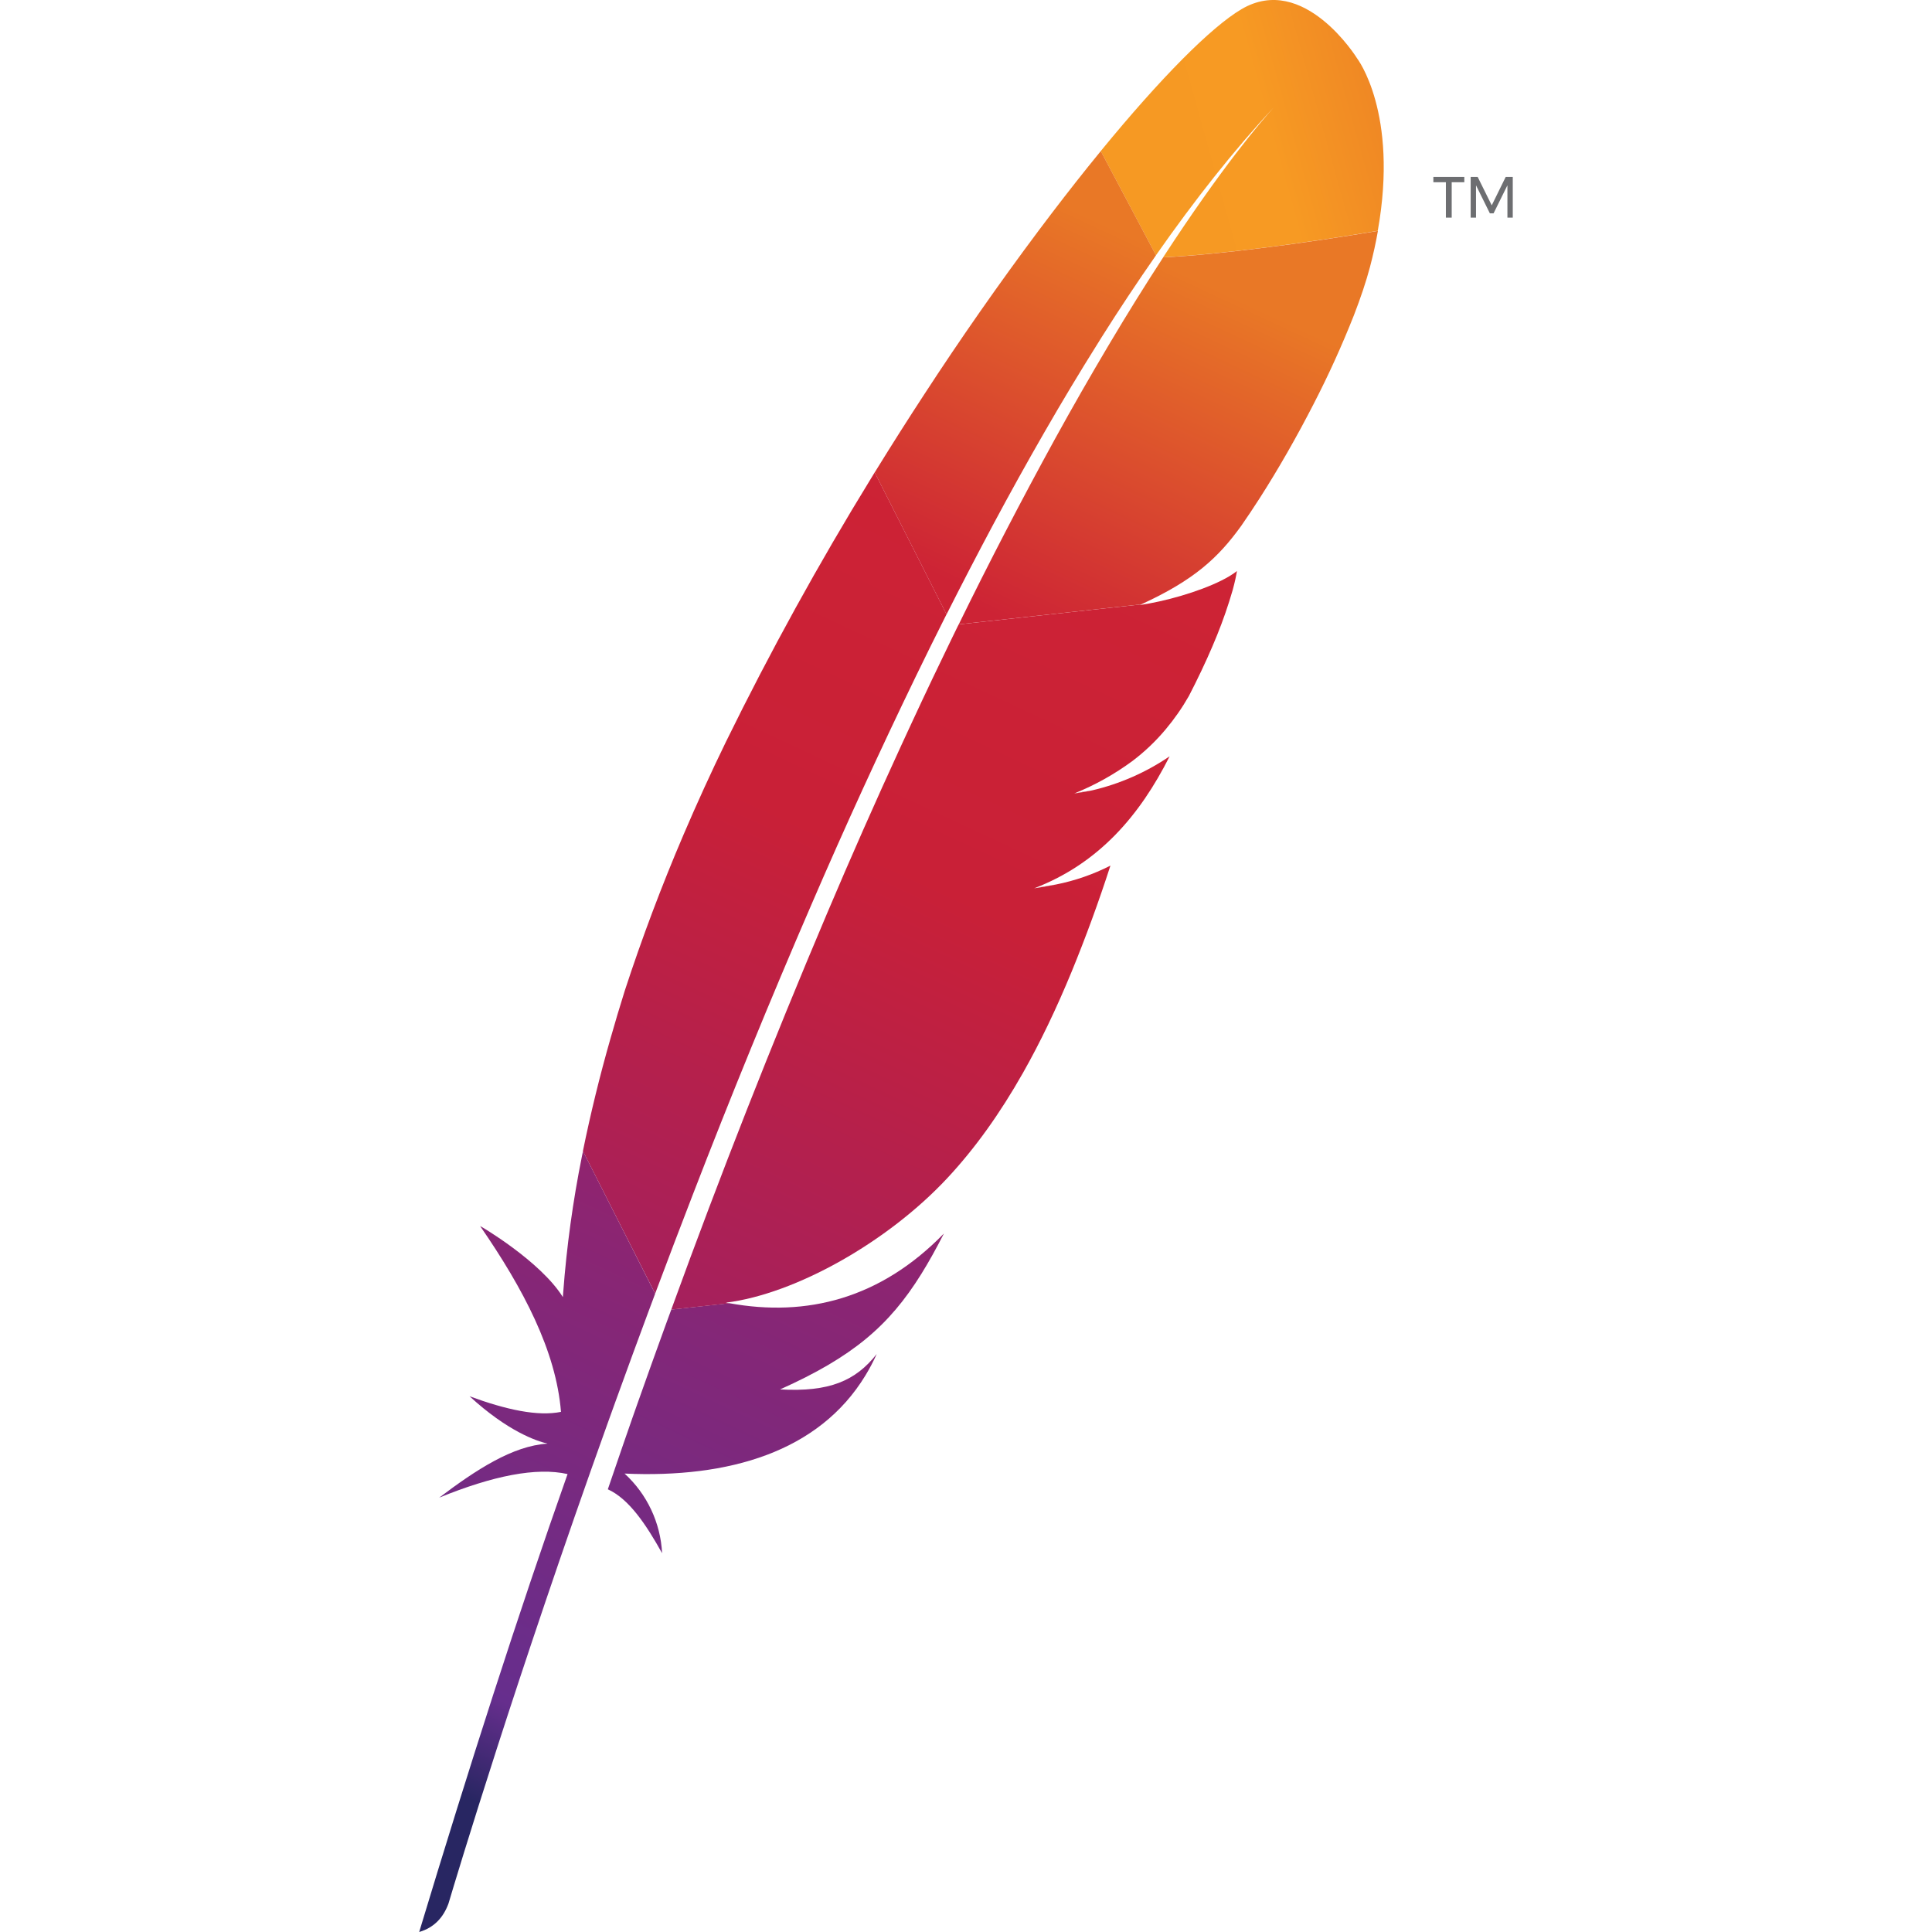
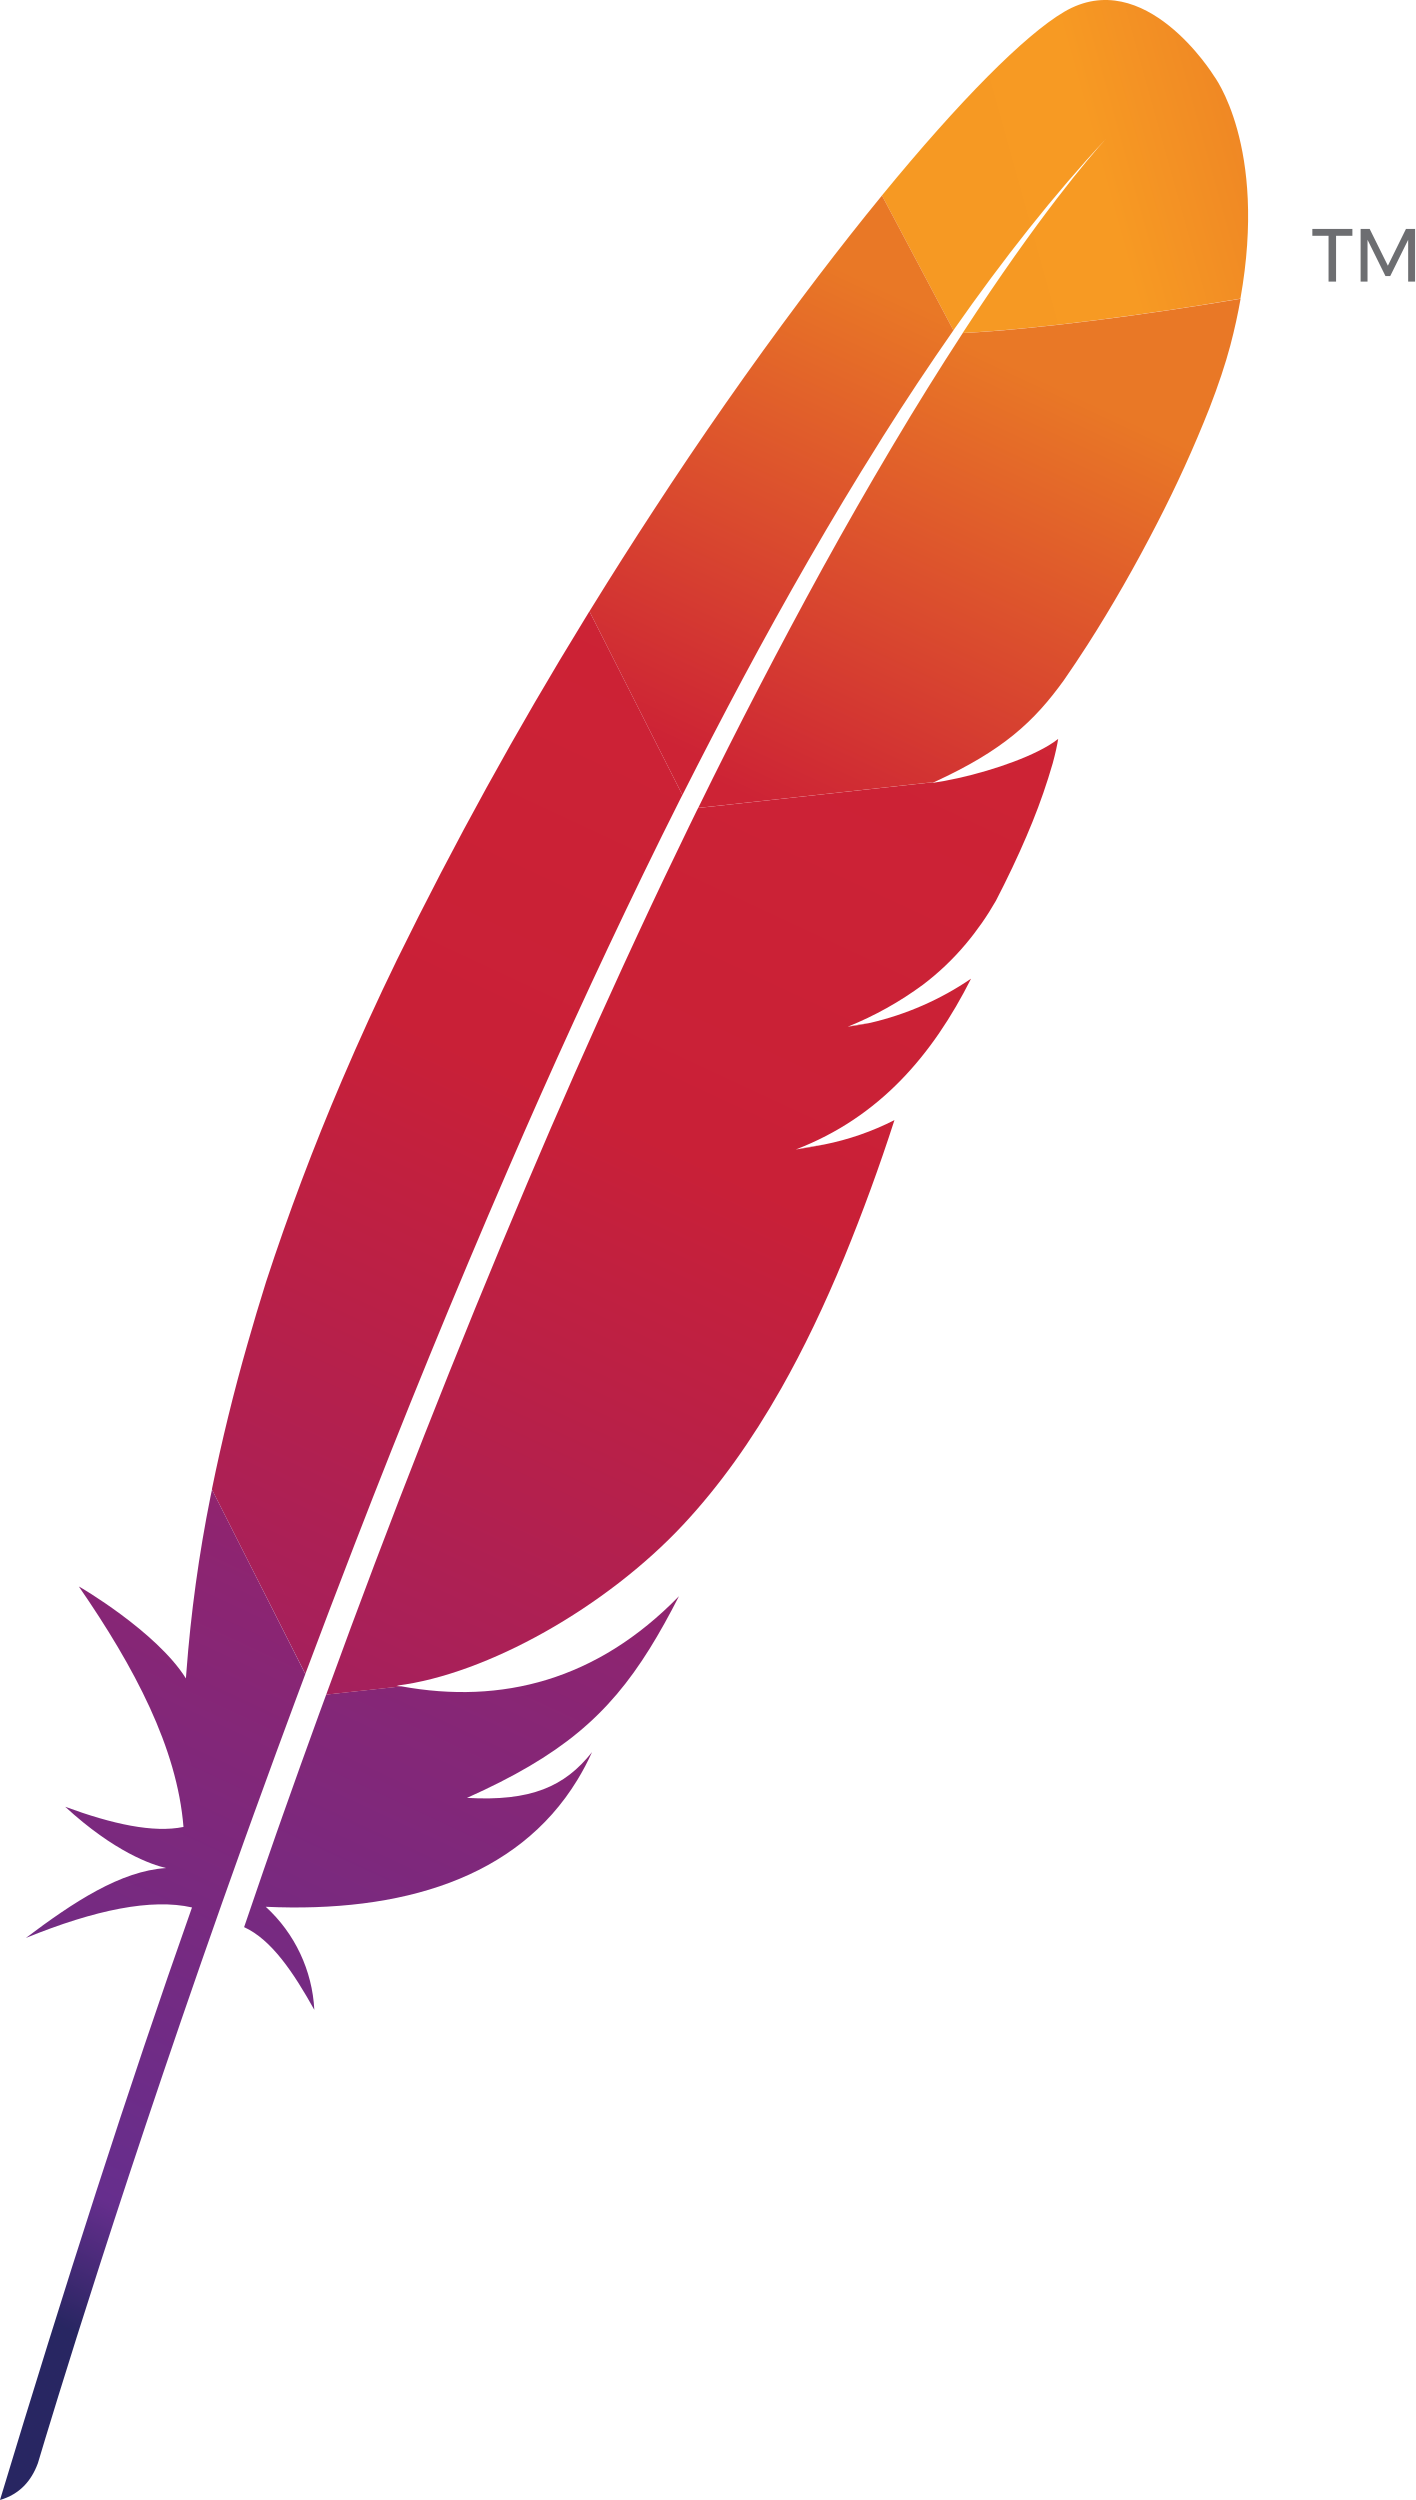
- <svg xmlns="http://www.w3.org/2000/svg" width="24" height="24" viewBox="0 0 2392.5 4226.6">
-   <linearGradient id="thriftA" gradientUnits="userSpaceOnUse" x1="-5167.1" y1="697.6" x2="-4570.1" y2="1395.6" gradientTransform="rotate(-65 -2053 -4777.9)">
+ <svg xmlns="http://www.w3.org/2000/svg" viewBox="0 0 2392.5 4226.6">
+   <linearGradient id="thrift" x1="-5167.1" x2="-4570.1" y1="697.6" y2="1395.6" gradientTransform="rotate(-65 -2053 -4777.9)" gradientUnits="userSpaceOnUse">
    <stop offset="0" stop-color="#f69923" />
    <stop offset=".3" stop-color="#f79a23" />
    <stop offset=".8" stop-color="#e97826" />
  </linearGradient>
-   <path fill="url(#thriftA)" d="M1798.9 20.1C1732.6 59.2 1622.5 170 1491 330.5l120.8 228c84.8-121.3 170.9-230.4 257.8-323.6 6.7-7.4 10.2-10.9 10.2-10.9l-10.2 10.9c-28.1 31-113.4 130.5-242.1 328.1 123.9-6.2 314.3-31.5 469.6-58.1 46.2-258.8-45.3-377.3-45.3-377.3S1935.5-60.6 1798.9 20.1z" />
-   <path fill="none" d="M1594.4 1320.7l2.7-.5-17.4 1.9-3.1 1.4 17.8-2.8zM1471.1 1729.1zM633.1 2645.2l3.8-10.2a18591.5 18591.5 0 01165.8-421.7 15641.5 15641.5 0 01179.8-422.9 13230.1 13230.1 0 01140.6-306.3c13.9-29.3 27.7-57.9 41.4-86l13.6-27.9 2.2-4.5-14.8 1.6-11.8-23.2-3.5 6.8a9455.5 9455.5 0 00-98.9 202.2A13152.3 13152.3 0 00859 1976.9a16428.8 16428.8 0 00-175.2 420.3 17293.9 17293.9 0 00-103.3 263.3c-22 57.3-43.4 113.8-64.3 169.6l18.6 36.7 16.6-1.8 1.8-5c26.9-73.5 53.5-145.1 79.9-214.8zM1433.2 1735.7l.2-.1-.2.1z" />
+   <path fill="url(#thrift)" d="M1798.9 20.1C1732.6 59.2 1622.5 170 1491 330.5l120.8 228c84.8-121.3 170.9-230.4 257.8-323.6 6.7-7.4 10.2-10.9 10.2-10.9l-10.2 10.9c-28.1 31-113.4 130.5-242.1 328.1 123.9-6.2 314.3-31.5 469.6-58.1 46.2-258.8-45.3-377.3-45.3-377.3S1935.5-60.6 1798.9 20.1z" />
+   <path fill="none" d="M1594.4 1320.7l2.7-.5-17.4 1.9-3.1 1.4 17.8-2.8zm-123.3 408.4zm-838 916.1l3.8-10.2a18591.5 18591.5 0 01165.8-421.7 15641.5 15641.5 0 01179.8-422.9 13230.1 13230.1 0 01140.6-306.3c13.9-29.3 27.7-57.9 41.4-86l13.6-27.9 2.2-4.5-14.8 1.6-11.8-23.2-3.5 6.8a9455.5 9455.5 0 00-98.9 202.2A13152.3 13152.3 0 00859 1976.9a16428.8 16428.8 0 00-175.2 420.3 17293.9 17293.9 0 00-103.3 263.3c-22 57.3-43.4 113.8-64.3 169.6l18.6 36.7 16.6-1.8 1.8-5c26.9-73.5 53.5-145.1 79.9-214.8zm800.1-909.5l.2-.1-.2.1z" />
  <path fill="#BE202E" d="M1393.2 1934.8c-15.4 2.8-31.3 5.5-47.6 8.3l-.3.1a882.5 882.5 0 0047.9-8.4z" />
-   <path opacity=".3" fill="#BE202E" d="M1393.2 1934.8c-15.4 2.8-31.3 5.5-47.6 8.3l-.3.1a882.5 882.5 0 0047.9-8.4z" />
+   <path fill="#BE202E" d="M1393.2 1934.8c-15.4 2.8-31.3 5.5-47.6 8.3l-.3.1a882.5 882.5 0 0047.9-8.4z" opacity=".3" />
  <path fill="#BE202E" d="M1433.6 1735.5l-.1.1-.2.1 7.6-1.1c10.3-1.5 20.4-3.3 30.2-5.4l-37.5 6.3z" />
-   <path opacity=".3" fill="#BE202E" d="M1433.6 1735.5l-.1.1-.2.1 7.6-1.1c10.3-1.5 20.4-3.3 30.2-5.4l-37.5 6.3z" />
-   <linearGradient id="b" gradientUnits="userSpaceOnUse" x1="-9585.3" y1="620.5" x2="-5326.2" y2="620.5" gradientTransform="rotate(-65 -2053 -4777.9)">
+   <path fill="#BE202E" d="M1433.6 1735.5l-.1.1-.2.1 7.6-1.1c10.3-1.5 20.4-3.3 30.2-5.4l-37.5 6.3z" opacity=".3" />
+   <linearGradient id="b" x1="-9585.3" x2="-5326.2" y1="620.5" y2="620.5" gradientTransform="rotate(-65 -2053 -4777.9)" gradientUnits="userSpaceOnUse">
    <stop offset=".3" stop-color="#9e2064" />
    <stop offset=".6" stop-color="#c92037" />
    <stop offset=".8" stop-color="#cd2335" />
    <stop offset="1" stop-color="#e97826" />
  </linearGradient>
  <path fill="url(#b)" d="M1255.7 1147.6a7375.4 7375.4 0 01111.5-201c39-67.8 78.5-133.6 118.4-197l7-11.3a4636 4636 0 01119.3-179.8l-120.8-228-27.5 33.9c-34.8 43.4-71 90.1-108.1 139.6a6734 6734 0 00-250.6 358.8 7477.4 7477.4 0 00-104.5 164.5l-3.9 6.3 157.2 310.5a9739.8 9739.8 0 01102-196.5z" />
-   <linearGradient id="c" gradientUnits="userSpaceOnUse" x1="-9071.2" y1="1047.7" x2="-6533.2" y2="1047.7" gradientTransform="rotate(-65 -2053 -4777.9)">
+   <linearGradient id="c" x1="-9071.2" x2="-6533.2" y1="1047.7" y2="1047.7" gradientTransform="rotate(-65 -2053 -4777.9)" gradientUnits="userSpaceOnUse">
    <stop offset="0" stop-color="#282662" />
    <stop offset=".1" stop-color="#662e8d" />
    <stop offset=".8" stop-color="#9f2064" />
    <stop offset=".9" stop-color="#cd2032" />
  </linearGradient>
  <path fill="url(#c)" d="M539.7 2897.1A19572 19572 0 00477 3072l-.9 2.6-8.9 25.2c-14.1 40.1-26.4 76.2-54.5 158.3 46.3 21.1 83.5 76.7 118.7 139.8a253.5 253.5 0 00-82.1-174.2c228.3 10.3 425-47.4 526.7-214.3a421.3 421.3 0 0024.9-47.2c-46.2 58.6-103.5 83.5-211.4 77.4l-.7.3.7-.3c158.8-71.1 238.5-139.3 308.9-252.4 16.7-26.8 32.9-56.1 49.5-88.6-138.9 142.6-299.8 183.2-469.3 152.4l-127.1 13.9-11.8 32.2z" />
-   <linearGradient id="d" gradientUnits="userSpaceOnUse" x1="-9346.1" y1="580.8" x2="-5087" y2="580.8" gradientTransform="rotate(-65 -2053 -4777.9)">
+   <linearGradient id="d" x1="-9346.1" x2="-5087" y1="580.8" y2="580.8" gradientTransform="rotate(-65 -2053 -4777.9)" gradientUnits="userSpaceOnUse">
    <stop offset=".3" stop-color="#9e2064" />
    <stop offset=".6" stop-color="#c92037" />
    <stop offset=".8" stop-color="#cd2335" />
    <stop offset="1" stop-color="#e97826" />
  </linearGradient>
  <path fill="url(#d)" d="M599 2612.4a17175.4 17175.4 0 01260-635.6 12549 12549 0 01228.2-498.5c20.8-42.9 41.8-85.4 63-127.5l3.5-6.8-157.2-310.5-7.7 12.6a6931.4 6931.4 0 00-317.6 576.5 4590.7 4590.7 0 00-93.2 204.1 4121.8 4121.8 0 00-128.1 340.2c-11 35-21.5 70.1-31.4 105a3254.5 3254.5 0 00-60.3 246.2l158 311.9a22072.5 22072.5 0 0182.8-217.6z" />
-   <linearGradient id="e" gradientUnits="userSpaceOnUse" x1="-9035.5" y1="638.4" x2="-6797.2" y2="638.4" gradientTransform="rotate(-65 -2053 -4777.9)">
+   <linearGradient id="e" x1="-9035.5" x2="-6797.2" y1="638.4" y2="638.4" gradientTransform="rotate(-65 -2053 -4777.9)" gradientUnits="userSpaceOnUse">
    <stop offset="0" stop-color="#282662" />
    <stop offset=".1" stop-color="#662e8d" />
    <stop offset=".8" stop-color="#9f2064" />
    <stop offset=".9" stop-color="#cd2032" />
  </linearGradient>
  <path fill="url(#e)" d="M356.1 2529.2a2425.8 2425.8 0 00-41 298l-.8 10.4c-49.3-79-181.3-156.1-181-155.4 94.5 137 166.2 273 176.9 406.5-50.6 10.4-119.9-4.6-200-34.1 83.5 76.7 146.2 97.9 170.6 103.6-76.7 4.8-156.6 57.5-237.1 118.2 117.7-48 212.8-67 280.9-51.6-108 305.8-216.3 643.4-324.6 1001.8 33.2-9.8 53-32.1 64.1-62.3 19.3-64.9 147.4-490.7 348.1-1050.4l17.3-48 4.9-13.4a20981 20981 0 0165.9-179.7l15.6-41.8.3-.8-157.8-311.8-2.3 10.8z" />
-   <linearGradient id="f" gradientUnits="userSpaceOnUse" x1="-9346.1" y1="1021.6" x2="-5087" y2="1021.6" gradientTransform="rotate(-65 -2053 -4777.9)">
+   <linearGradient id="f" x1="-9346.1" x2="-5087" y1="1021.6" y2="1021.6" gradientTransform="rotate(-65 -2053 -4777.9)" gradientUnits="userSpaceOnUse">
    <stop offset=".3" stop-color="#9e2064" />
    <stop offset=".6" stop-color="#c92037" />
    <stop offset=".8" stop-color="#cd2335" />
    <stop offset="1" stop-color="#e97826" />
  </linearGradient>
  <path fill="url(#f)" d="M1178.1 1370.3l-13.6 27.9-41.4 86c-15.1 31.7-30.3 64.1-45.7 97.3l-23.4 50.6a13230.1 13230.1 0 00-162.2 367.3A17771.3 17771.3 0 00553.3 2860l-1.8 5 127.1-13.9-7.6-1.3c152-18.9 354-132.5 484.6-272.7 60.2-64.6 114.8-140.8 165.3-230 37.6-66.4 72.9-140 106.5-221.5a3210.9 3210.9 0 0084.8-231.9 460.8 460.8 0 01-119 41.3 759.6 759.6 0 01-47.9 8.4l.3-.1c141.7-54.5 231.1-159.8 296.1-288.7a504.8 504.8 0 01-170.5 74.7 423 423 0 01-30.2 5.4l-7.6 1.1.2-.1.1-.1a576.8 576.8 0 00126.7-70.8 445 445 0 0072.4-68.9 493.6 493.6 0 0050.9-73l13.6-26.8c19.8-39.8 35.6-75.3 48.2-106.5a1005.1 1005.1 0 0034.2-98.9c4.8-17.5 7.7-31.4 9.3-41.5-4.8 3.8-10.3 7.6-16.5 11.3-42.8 25.6-116.2 48.8-175.4 59.7l116.7-12.8-116.7 12.8-2.7.5-17.9 2.9 3.1-1.4-399.3 43.8-2.2 4.3z" />
-   <linearGradient id="g" gradientUnits="userSpaceOnUse" x1="-9610.3" y1="999.7" x2="-5351.2" y2="999.7" gradientTransform="rotate(-65 -2053 -4777.9)">
+   <linearGradient id="g" x1="-9610.3" x2="-5351.2" y1="999.7" y2="999.7" gradientTransform="rotate(-65 -2053 -4777.9)" gradientUnits="userSpaceOnUse">
    <stop offset=".3" stop-color="#9e2064" />
    <stop offset=".6" stop-color="#c92037" />
    <stop offset=".8" stop-color="#cd2335" />
    <stop offset="1" stop-color="#e97826" />
  </linearGradient>
  <path fill="url(#g)" d="M1627.6 563.1a5389 5389 0 00-116 186.5l-6.6 11.1c-36 60.7-74.3 127.3-114.5 200.3a9859.5 9859.5 0 00-210.1 404.9l399.3-43.8c116.3-53.5 168.3-101.9 218.8-171.9 13.4-19.3 26.9-39.5 40.3-60.4 41-64 81.2-134.5 117.2-204.6a2124.5 2124.5 0 0088.8-195.3c14.9-38.5 26.9-74.3 35.2-105.7 7.3-27.7 13-54 17.4-79.1-155.5 26.5-345.9 51.9-469.8 58z" />
-   <path fill="#BE202E" d="M1369.6 1939.4a616.1 616.1 0 000 0z" />
-   <path opacity=".3" fill="#BE202E" d="M1369.6 1939.4a616.1 616.1 0 000 0z" />
-   <linearGradient id="h" gradientUnits="userSpaceOnUse" x1="-9346.1" y1="1152.7" x2="-5087" y2="1152.7" gradientTransform="rotate(-65 -2053 -4777.9)">
+   <path fill="#BE202E" d="M1369.6 1939.4z" />
+   <path fill="#BE202E" d="M1369.6 1939.4z" opacity=".3" />
+   <linearGradient id="h" x1="-9346.1" x2="-5087" y1="1152.7" y2="1152.7" gradientTransform="rotate(-65 -2053 -4777.9)" gradientUnits="userSpaceOnUse">
    <stop offset=".3" stop-color="#9e2064" />
    <stop offset=".6" stop-color="#c92037" />
    <stop offset=".8" stop-color="#cd2335" />
    <stop offset="1" stop-color="#e97826" />
  </linearGradient>
-   <path fill="url(#h)" d="M1369.6 1939.4a616.1 616.1 0 000 0z" />
+   <path fill="url(#h)" d="M1369.6 1939.4z" />
  <path fill="#BE202E" d="M1433.2 1735.7l7.6-1.1-7.6 1.1z" />
-   <path opacity=".3" fill="#BE202E" d="M1433.2 1735.7l7.6-1.1-7.6 1.1z" />
-   <linearGradient id="i" gradientUnits="userSpaceOnUse" x1="-9346.1" y1="1137.7" x2="-5087" y2="1137.7" gradientTransform="rotate(-65 -2053 -4777.9)">
+   <path fill="#BE202E" d="M1433.2 1735.7l7.6-1.1-7.6 1.1z" opacity=".3" />
+   <linearGradient id="i" x1="-9346.1" x2="-5087" y1="1137.7" y2="1137.7" gradientTransform="rotate(-65 -2053 -4777.9)" gradientUnits="userSpaceOnUse">
    <stop offset=".3" stop-color="#9e2064" />
    <stop offset=".6" stop-color="#c92037" />
    <stop offset=".8" stop-color="#cd2335" />
    <stop offset="1" stop-color="#e97826" />
  </linearGradient>
  <path fill="url(#i)" d="M1433.2 1735.7l7.6-1.1-7.6 1.1z" />
  <path fill="#BE202E" d="M1433.5 1735.6l.1-.1-.1.1z" />
-   <path opacity=".3" fill="#BE202E" d="M1433.5 1735.6l.1-.1-.1.1z" />
-   <linearGradient id="j" gradientUnits="userSpaceOnUse" x1="-6953.4" y1="1134.7" x2="-6012" y2="1134.7" gradientTransform="rotate(-65 -2053 -4777.9)">
+   <path fill="#BE202E" d="M1433.5 1735.6l.1-.1-.1.1z" opacity=".3" />
+   <linearGradient id="j" x1="-6953.4" x2="-6012" y1="1134.7" y2="1134.7" gradientTransform="rotate(-65 -2053 -4777.9)" gradientUnits="userSpaceOnUse">
    <stop offset=".3" stop-color="#9e2064" />
    <stop offset=".6" stop-color="#c92037" />
    <stop offset=".8" stop-color="#cd2335" />
    <stop offset="1" stop-color="#e97826" />
  </linearGradient>
  <path fill="url(#j)" d="M1433.5 1735.6l.1-.1-.1.1z" />
  <path fill="#6D6E71" d="M2218.7 387v11.7h27.4v77.4h12.7v-77.4h27.6V387h-67.7zm158.3 0l-30.6 62.2-30.8-62.2h-15.3v89.1h11.7v-70.7l30.3 61.3h8.1l30.3-61.3v70.7h11.7V387H2377z" />
</svg>
